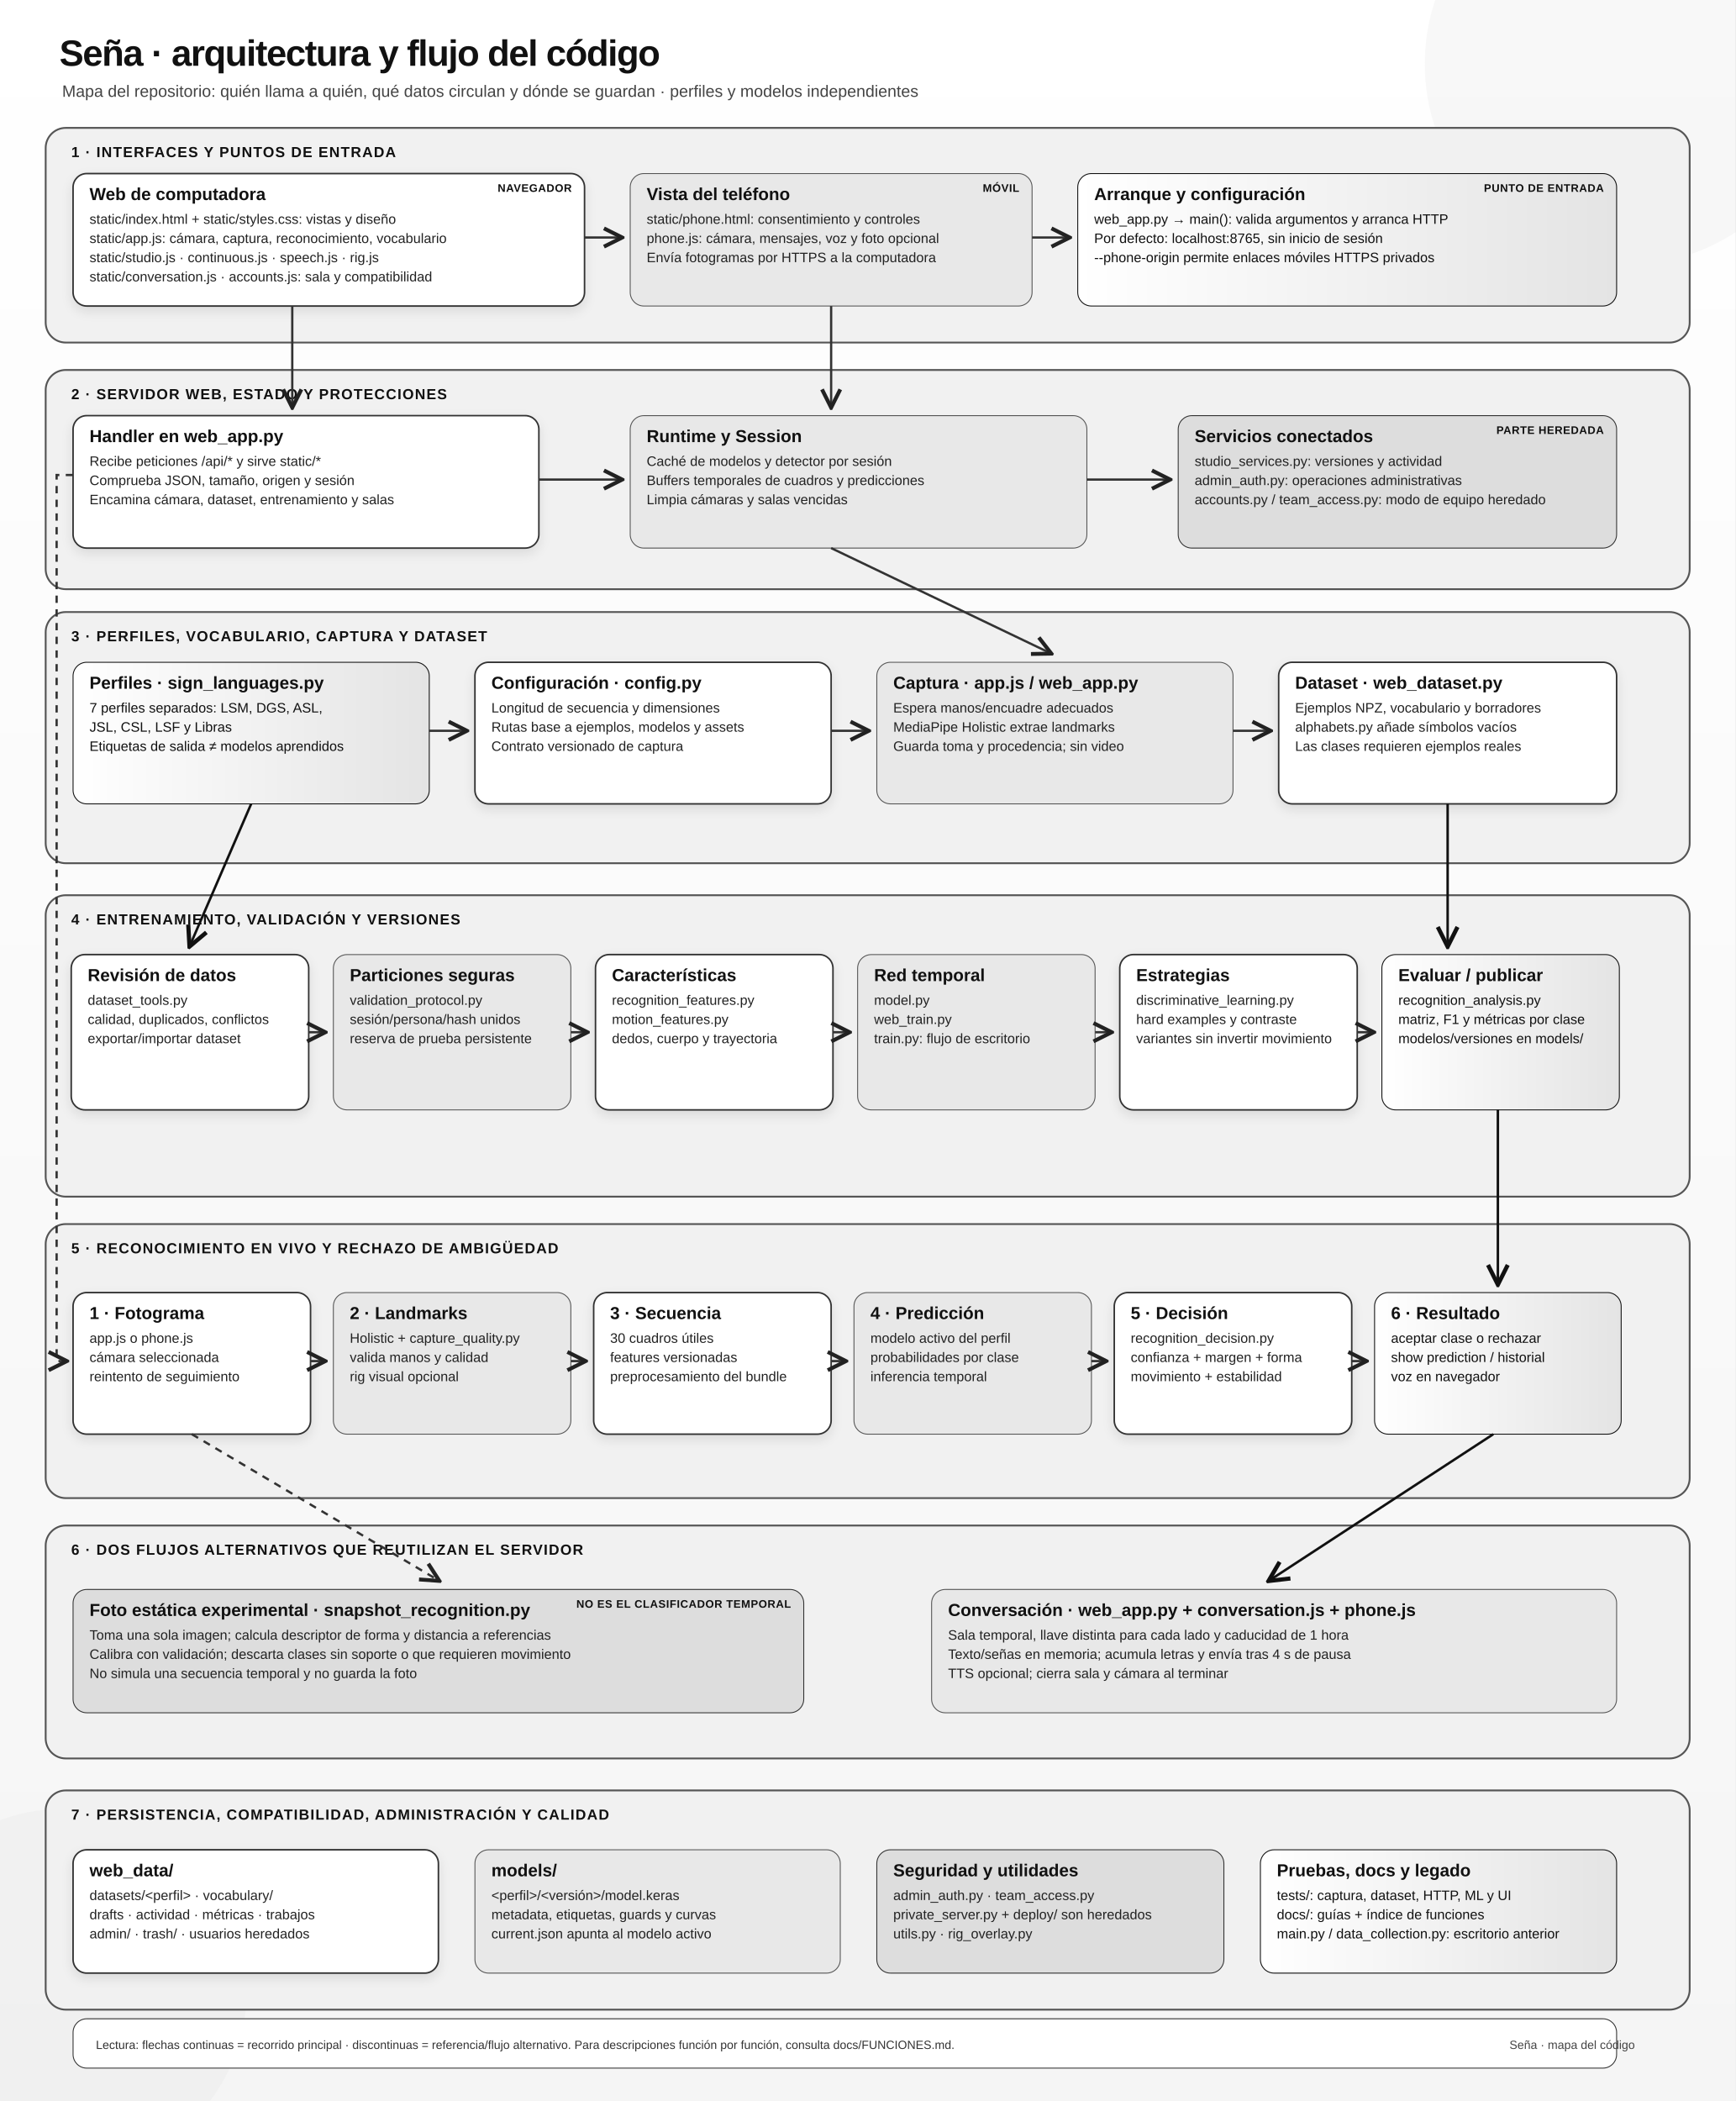
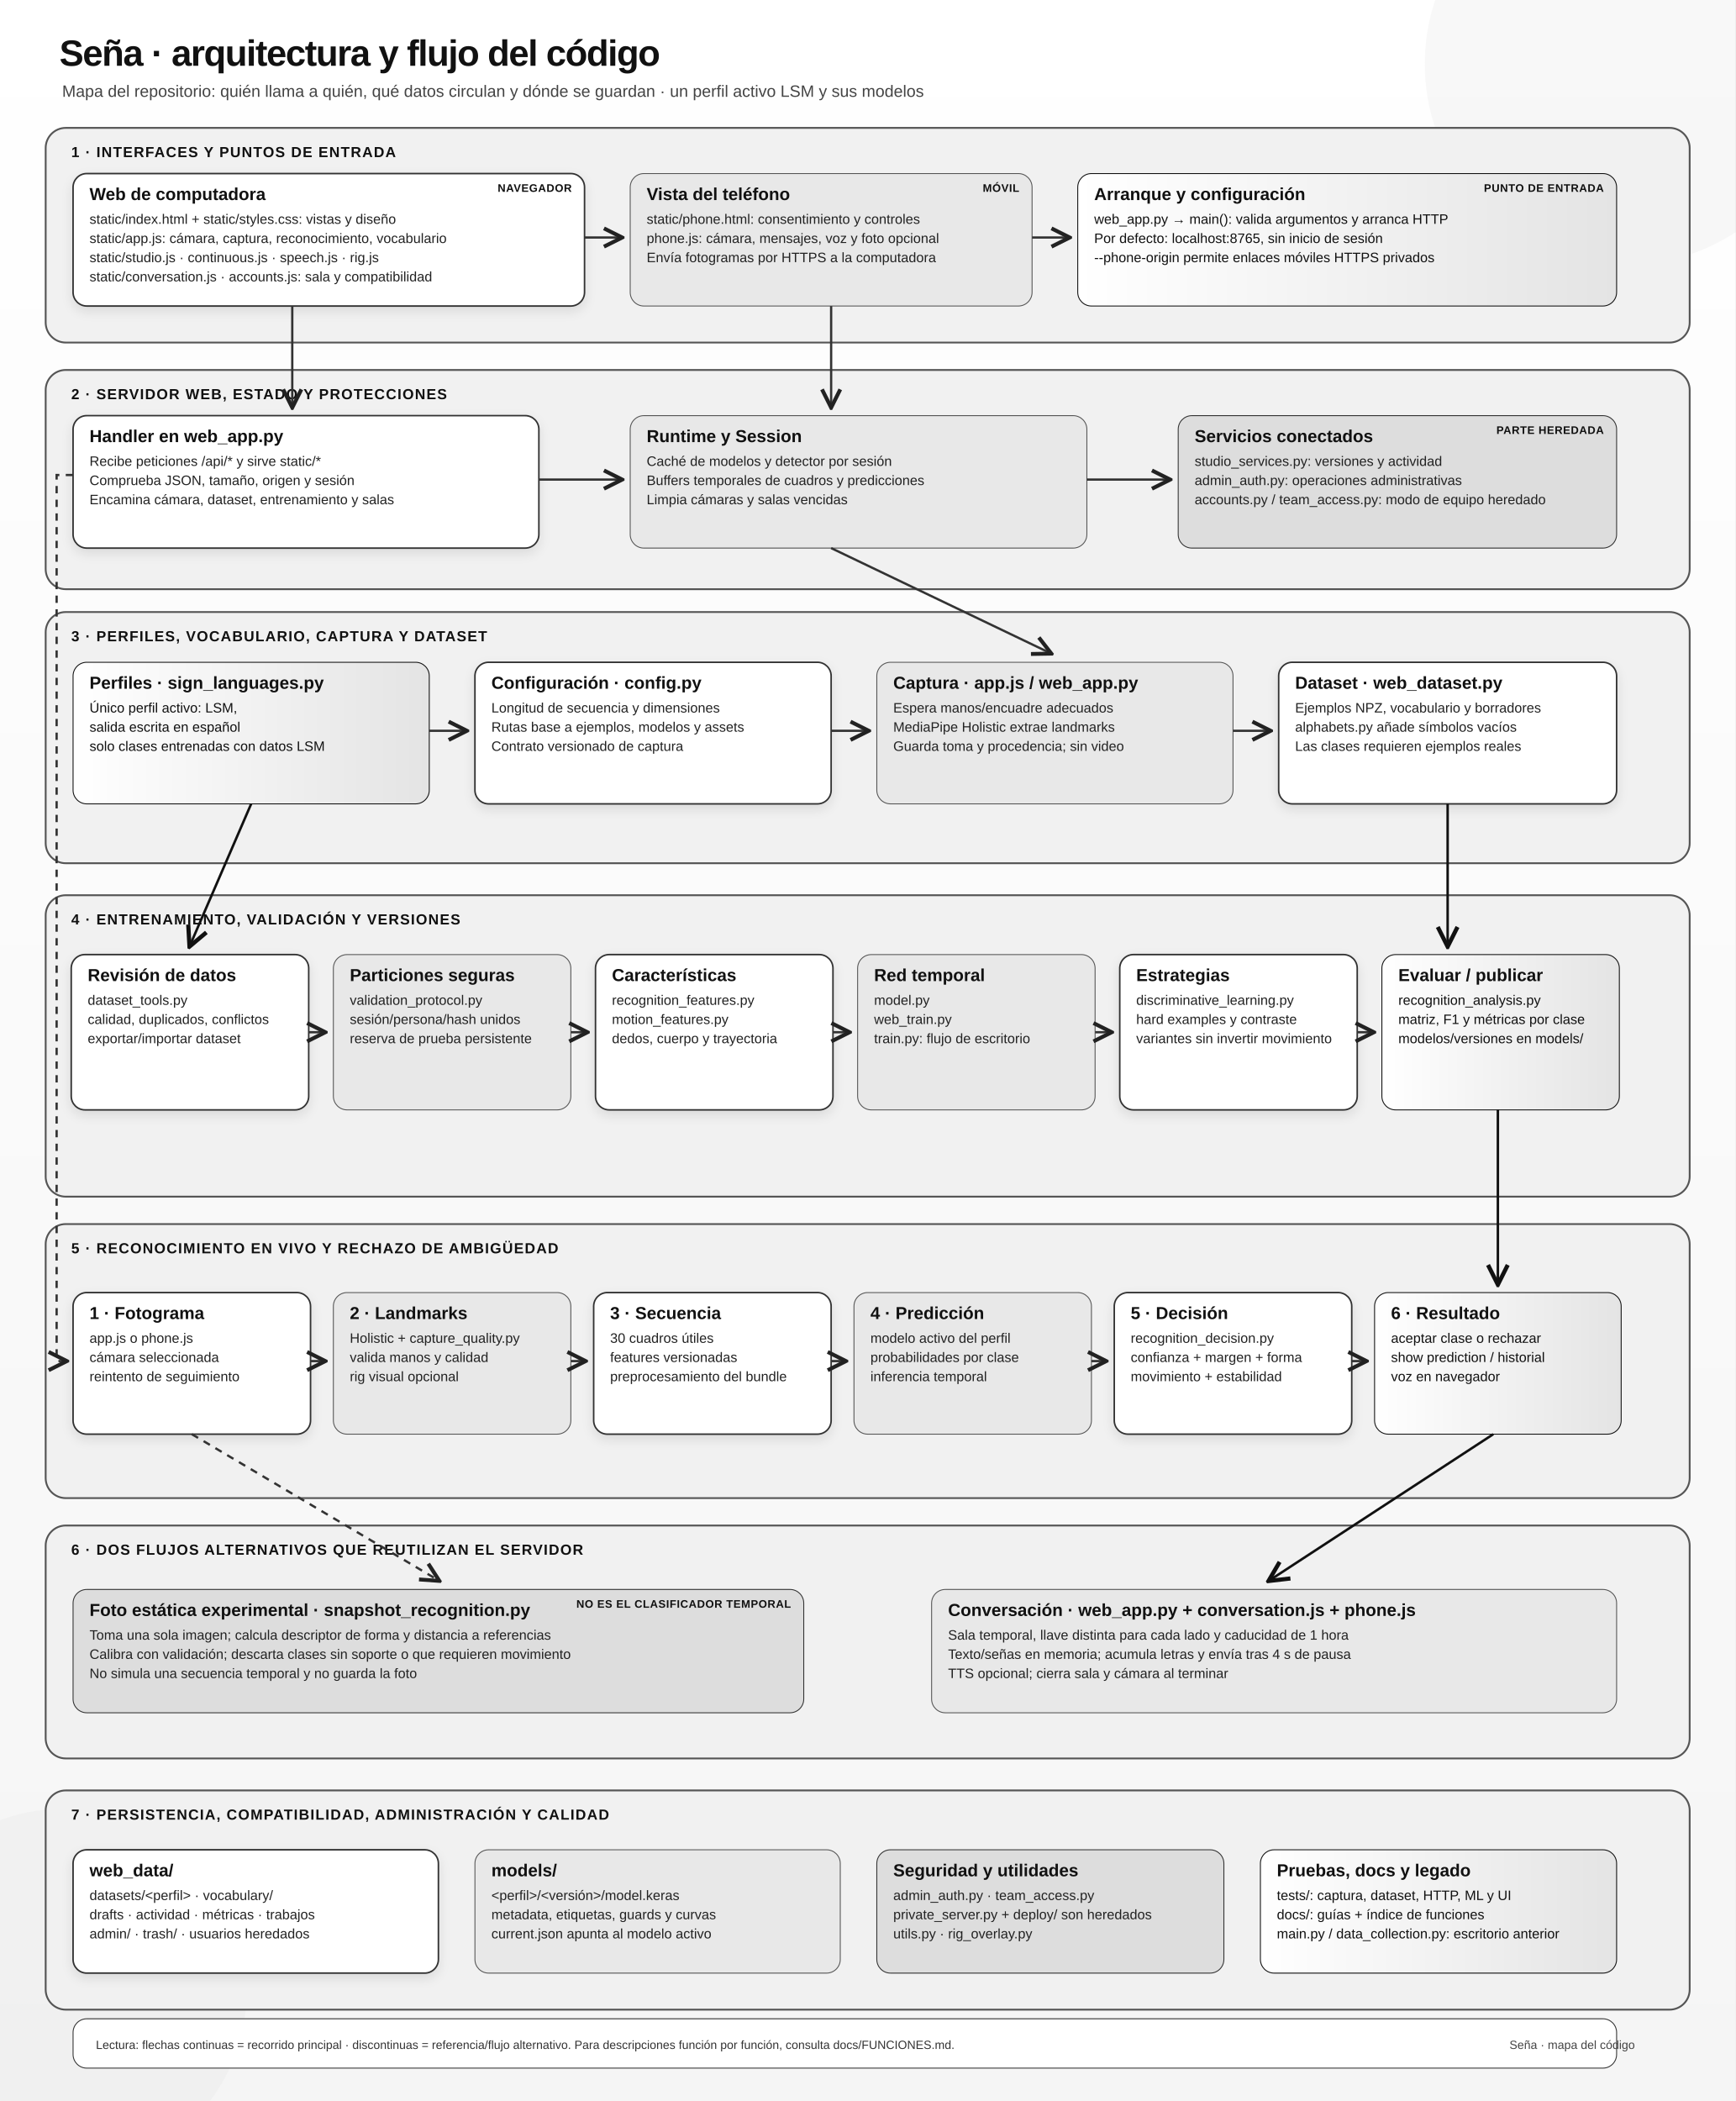
<svg xmlns="http://www.w3.org/2000/svg" width="1900" height="2300" viewBox="0 0 1900 2300" role="img" aria-labelledby="title desc">
  <defs>
    <linearGradient id="bg" x2="0" y2="1">
      <stop stop-color="#ffffff" />
      <stop offset="1" stop-color="#f5f5f5" />
    </linearGradient>
    <linearGradient id="lime" x2="1">
      <stop stop-color="#ffffff" />
      <stop offset="1" stop-color="#e4e4e4" />
    </linearGradient>
    <filter id="shadow" x="-15%" y="-15%" width="130%" height="135%">
      <feDropShadow dx="0" dy="5" stdDeviation="6" flood-color="#000" flood-opacity=".10" />
    </filter>
    <marker id="arr" markerWidth="10" markerHeight="10" refX="8.5" refY="5" orient="auto">
      <path d="M1 1L9 5 1 9" fill="none" stroke="#222222" stroke-width="1.7" />
    </marker>
    <marker id="arrL" markerWidth="10" markerHeight="10" refX="8.5" refY="5" orient="auto">
      <path d="M1 1L9 5 1 9" fill="none" stroke="#111111" stroke-width="1.7" />
    </marker>
    <style>
 text{font-family:Manrope,'Avenir Next',Arial,sans-serif;fill:#111111}
 .title{font-size:40px;font-weight:800;letter-spacing:-1.2px}.subtitle{font-size:18px;fill:#444444}
 .section{fill:#f1f1f1;stroke:#555555;stroke-width:2}.sectionTitle{font-size:16px;font-weight:800;fill:#111111;letter-spacing:1.1px}
 .card{fill:#ffffff;stroke:#333333;stroke-width:1.7;filter:url(#shadow)}.teal{fill:#e8e8e8;stroke:#555555}.gold{fill:#dddddd;stroke:#333333}.light{fill:url(#lime);stroke:#111111}
 .head{font-size:19px;font-weight:750}.body{font-size:15px;fill:#222222}.small{font-size:13px;fill:#444444}.dark{fill:#111111}
 .line{fill:none;stroke:#333333;stroke-width:2.5;marker-end:url(#arr)}.limeLine{fill:none;stroke:#111111;stroke-width:2.7;marker-end:url(#arrL)}.dashed{stroke-dasharray:8 7}
 .tag{font-size:12px;font-weight:800;fill:#111111;letter-spacing:.5px}.legend{font-size:13px;fill:#333333}
 </style>
  </defs>
  <rect width="100%" height="100%" fill="url(#bg)" />
  <circle cx="1780" cy="70" r="220" fill="#cccccc" opacity=".14" />
  <circle cx="70" cy="2180" r="200" fill="#cccccc" opacity=".12" />
  <text x="65" y="72" class="title">Seña · arquitectura y flujo del código</text>
-   <text x="68" y="106" class="subtitle">Mapa del repositorio: quién llama a quién, qué datos circulan y dónde se guardan · perfiles y modelos independientes</text>
+   <text x="68" y="106" class="subtitle">Mapa del repositorio: quién llama a quién, qué datos circulan y dónde se guardan · un perfil activo LSM y sus modelos</text>
  <rect x="50" y="140" width="1800" height="235" rx="22" class="section" />
  <text x="78" y="172" class="sectionTitle">1 · INTERFACES Y PUNTOS DE ENTRADA</text>
  <rect x="80" y="190" width="560" height="145" rx="15" class="card" />
  <text x="98" y="219" class="head ">Web de computadora</text>
  <text x="98" y="245" class="body ">static/index.html + static/styles.css: vistas y diseño</text>
  <text x="98" y="266" class="body ">static/app.js: cámara, captura, reconocimiento, vocabulario</text>
  <text x="98" y="287" class="body ">static/studio.js · continuous.js · speech.js · rig.js</text>
  <text x="98" y="308" class="body ">static/conversation.js · accounts.js: sala y compatibilidad</text>
  <text x="626" y="210" text-anchor="end" class="tag">NAVEGADOR</text>
  <rect x="690" y="190" width="440" height="145" rx="15" class="teal" />
  <text x="708" y="219" class="head ">Vista del teléfono</text>
  <text x="708" y="245" class="body ">static/phone.html: consentimiento y controles</text>
  <text x="708" y="266" class="body ">phone.js: cámara, mensajes, voz y foto opcional</text>
  <text x="708" y="287" class="body ">Envía fotogramas por HTTPS a la computadora</text>
  <text x="1116" y="210" text-anchor="end" class="tag">MÓVIL</text>
  <rect x="1180" y="190" width="590" height="145" rx="15" class="light" />
  <text x="1198" y="219" class="head dark">Arranque y configuración</text>
  <text x="1198" y="245" class="body dark">web_app.py → main(): valida argumentos y arranca HTTP</text>
  <text x="1198" y="266" class="body dark">Por defecto: localhost:8765, sin inicio de sesión</text>
  <text x="1198" y="287" class="body dark">--phone-origin permite enlaces móviles HTTPS privados</text>
  <text x="1756" y="210" text-anchor="end" class="tag">PUNTO DE ENTRADA</text>
  <path d="M640 260L680 260" class="line" />
  <path d="M1130 260L1170 260" class="line" />
  <rect x="50" y="405" width="1800" height="240" rx="22" class="section" />
  <text x="78" y="437" class="sectionTitle">2 · SERVIDOR WEB, ESTADO Y PROTECCIONES</text>
  <rect x="80" y="455" width="510" height="145" rx="15" class="card" />
  <text x="98" y="484" class="head ">Handler en web_app.py</text>
  <text x="98" y="510" class="body ">Recibe peticiones /api/* y sirve static/*</text>
  <text x="98" y="531" class="body ">Comprueba JSON, tamaño, origen y sesión</text>
  <text x="98" y="552" class="body ">Encamina cámara, dataset, entrenamiento y salas</text>
  <rect x="690" y="455" width="500" height="145" rx="15" class="teal" />
  <text x="708" y="484" class="head ">Runtime y Session</text>
  <text x="708" y="510" class="body ">Caché de modelos y detector por sesión</text>
  <text x="708" y="531" class="body ">Buffers temporales de cuadros y predicciones</text>
  <text x="708" y="552" class="body ">Limpia cámaras y salas vencidas</text>
  <rect x="1290" y="455" width="480" height="145" rx="15" class="gold" />
  <text x="1308" y="484" class="head ">Servicios conectados</text>
  <text x="1308" y="510" class="body ">studio_services.py: versiones y actividad</text>
  <text x="1308" y="531" class="body ">admin_auth.py: operaciones administrativas</text>
  <text x="1308" y="552" class="body ">accounts.py / team_access.py: modo de equipo heredado</text>
  <text x="1756" y="475" text-anchor="end" class="tag">PARTE HEREDADA</text>
  <path d="M320 335L320 445" class="line" />
  <path d="M910 335L910 445" class="line" />
  <path d="M590 525L680 525" class="line" />
  <path d="M1190 525L1280 525" class="line" />
  <rect x="50" y="670" width="1800" height="275" rx="22" class="section" />
  <text x="78" y="702" class="sectionTitle">3 · PERFILES, VOCABULARIO, CAPTURA Y DATASET</text>
  <rect x="80" y="725" width="390" height="155" rx="15" class="light" />
  <text x="98" y="754" class="head dark">Perfiles · sign_languages.py</text>
-   <text x="98" y="780" class="body dark">7 perfiles separados: LSM, DGS, ASL,</text>
-   <text x="98" y="801" class="body dark">JSL, CSL, LSF y Libras</text>
-   <text x="98" y="822" class="body dark">Etiquetas de salida ≠ modelos aprendidos</text>
+   <text x="98" y="780" class="body dark">Único perfil activo: LSM,</text>
+   <text x="98" y="801" class="body dark">salida escrita en español</text>
+   <text x="98" y="822" class="body dark">solo clases entrenadas con datos LSM</text>
  <rect x="520" y="725" width="390" height="155" rx="15" class="card" />
  <text x="538" y="754" class="head ">Configuración · config.py</text>
  <text x="538" y="780" class="body ">Longitud de secuencia y dimensiones</text>
  <text x="538" y="801" class="body ">Rutas base a ejemplos, modelos y assets</text>
  <text x="538" y="822" class="body ">Contrato versionado de captura</text>
  <rect x="960" y="725" width="390" height="155" rx="15" class="teal" />
  <text x="978" y="754" class="head ">Captura · app.js / web_app.py</text>
  <text x="978" y="780" class="body ">Espera manos/encuadre adecuados</text>
  <text x="978" y="801" class="body ">MediaPipe Holistic extrae landmarks</text>
  <text x="978" y="822" class="body ">Guarda toma y procedencia; sin video</text>
  <rect x="1400" y="725" width="370" height="155" rx="15" class="card" />
  <text x="1418" y="754" class="head ">Dataset · web_dataset.py</text>
  <text x="1418" y="780" class="body ">Ejemplos NPZ, vocabulario y borradores</text>
  <text x="1418" y="801" class="body ">alphabets.py añade símbolos vacíos</text>
  <text x="1418" y="822" class="body ">Las clases requieren ejemplos reales</text>
  <path d="M910 600L1150 715" class="line" />
  <path d="M470 800L510 800" class="line" />
  <path d="M910 800L950 800" class="line" />
  <path d="M1350 800L1390 800" class="line" />
  <rect x="50" y="980" width="1800" height="330" rx="22" class="section" />
  <text x="78" y="1012" class="sectionTitle">4 · ENTRENAMIENTO, VALIDACIÓN Y VERSIONES</text>
  <rect x="78" y="1045" width="260" height="170" rx="15" class="card" />
  <text x="96" y="1074" class="head ">Revisión de datos</text>
  <text x="96" y="1100" class="body ">dataset_tools.py</text>
  <text x="96" y="1121" class="body ">calidad, duplicados, conflictos</text>
  <text x="96" y="1142" class="body ">exportar/importar dataset</text>
  <rect x="365" y="1045" width="260" height="170" rx="15" class="teal" />
  <text x="383" y="1074" class="head ">Particiones seguras</text>
  <text x="383" y="1100" class="body ">validation_protocol.py</text>
  <text x="383" y="1121" class="body ">sesión/persona/hash unidos</text>
  <text x="383" y="1142" class="body ">reserva de prueba persistente</text>
  <rect x="652" y="1045" width="260" height="170" rx="15" class="card" />
  <text x="670" y="1074" class="head ">Características</text>
  <text x="670" y="1100" class="body ">recognition_features.py</text>
  <text x="670" y="1121" class="body ">motion_features.py</text>
  <text x="670" y="1142" class="body ">dedos, cuerpo y trayectoria</text>
  <rect x="939" y="1045" width="260" height="170" rx="15" class="teal" />
  <text x="957" y="1074" class="head ">Red temporal</text>
  <text x="957" y="1100" class="body ">model.py</text>
  <text x="957" y="1121" class="body ">web_train.py</text>
  <text x="957" y="1142" class="body ">train.py: flujo de escritorio</text>
  <rect x="1226" y="1045" width="260" height="170" rx="15" class="card" />
  <text x="1244" y="1074" class="head ">Estrategias</text>
  <text x="1244" y="1100" class="body ">discriminative_learning.py</text>
  <text x="1244" y="1121" class="body ">hard examples y contraste</text>
  <text x="1244" y="1142" class="body ">variantes sin invertir movimiento</text>
  <rect x="1513" y="1045" width="260" height="170" rx="15" class="light" />
  <text x="1531" y="1074" class="head dark">Evaluar / publicar</text>
  <text x="1531" y="1100" class="body dark">recognition_analysis.py</text>
  <text x="1531" y="1121" class="body dark">matriz, F1 y métricas por clase</text>
  <text x="1531" y="1142" class="body dark">modelos/versiones en models/</text>
  <path d="M275 880L208 1035" class="limeLine" />
  <path d="M338 1130L355 1130" class="line" />
  <path d="M625 1130L642 1130" class="line" />
  <path d="M912 1130L929 1130" class="line" />
  <path d="M1199 1130L1216 1130" class="line" />
  <path d="M1486 1130L1503 1130" class="line" />
  <path d="M1585 880L1585 1035" class="limeLine" />
  <rect x="50" y="1340" width="1800" height="300" rx="22" class="section" />
  <text x="78" y="1372" class="sectionTitle">5 · RECONOCIMIENTO EN VIVO Y RECHAZO DE AMBIGÜEDAD</text>
  <rect x="80" y="1415" width="260" height="155" rx="15" class="card" />
  <text x="98" y="1444" class="head ">1 · Fotograma</text>
  <text x="98" y="1470" class="body ">app.js o phone.js</text>
  <text x="98" y="1491" class="body ">cámara seleccionada</text>
  <text x="98" y="1512" class="body ">reintento de seguimiento</text>
  <rect x="365" y="1415" width="260" height="155" rx="15" class="teal" />
  <text x="383" y="1444" class="head ">2 · Landmarks</text>
  <text x="383" y="1470" class="body ">Holistic + capture_quality.py</text>
  <text x="383" y="1491" class="body ">valida manos y calidad</text>
  <text x="383" y="1512" class="body ">rig visual opcional</text>
  <rect x="650" y="1415" width="260" height="155" rx="15" class="card" />
  <text x="668" y="1444" class="head ">3 · Secuencia</text>
  <text x="668" y="1470" class="body ">30 cuadros útiles</text>
  <text x="668" y="1491" class="body ">features versionadas</text>
  <text x="668" y="1512" class="body ">preprocesamiento del bundle</text>
  <rect x="935" y="1415" width="260" height="155" rx="15" class="teal" />
  <text x="953" y="1444" class="head ">4 · Predicción</text>
  <text x="953" y="1470" class="body ">modelo activo del perfil</text>
  <text x="953" y="1491" class="body ">probabilidades por clase</text>
  <text x="953" y="1512" class="body ">inferencia temporal</text>
  <rect x="1220" y="1415" width="260" height="155" rx="15" class="card" />
  <text x="1238" y="1444" class="head ">5 · Decisión</text>
  <text x="1238" y="1470" class="body ">recognition_decision.py</text>
  <text x="1238" y="1491" class="body ">confianza + margen + forma</text>
  <text x="1238" y="1512" class="body ">movimiento + estabilidad</text>
  <rect x="1505" y="1415" width="270" height="155" rx="15" class="light" />
  <text x="1523" y="1444" class="head dark">6 · Resultado</text>
  <text x="1523" y="1470" class="body dark">aceptar clase o rechazar</text>
  <text x="1523" y="1491" class="body dark">show prediction / historial</text>
  <text x="1523" y="1512" class="body dark">voz en navegador</text>
  <path d="M340 1490L355 1490" class="line" />
  <path d="M625 1490L640 1490" class="line" />
  <path d="M910 1490L925 1490" class="line" />
  <path d="M1195 1490L1210 1490" class="line" />
  <path d="M1480 1490L1495 1490" class="line" />
  <path d="M1640 1215L1640 1405" class="limeLine" />
  <path d="M80 520H62V1490H72" class="line dashed" />
  <rect x="50" y="1670" width="1800" height="255" rx="22" class="section" />
  <text x="78" y="1702" class="sectionTitle">6 · DOS FLUJOS ALTERNATIVOS QUE REUTILIZAN EL SERVIDOR</text>
  <rect x="80" y="1740" width="800" height="135" rx="15" class="gold" />
  <text x="98" y="1769" class="head ">Foto estática experimental · snapshot_recognition.py</text>
  <text x="98" y="1795" class="body ">Toma una sola imagen; calcula descriptor de forma y distancia a referencias</text>
  <text x="98" y="1816" class="body ">Calibra con validación; descarta clases sin soporte o que requieren movimiento</text>
  <text x="98" y="1837" class="body ">No simula una secuencia temporal y no guarda la foto</text>
  <text x="866" y="1760" text-anchor="end" class="tag">NO ES EL CLASIFICADOR TEMPORAL</text>
  <rect x="1020" y="1740" width="750" height="135" rx="15" class="teal" />
  <text x="1038" y="1769" class="head ">Conversación · web_app.py + conversation.js + phone.js</text>
  <text x="1038" y="1795" class="body ">Sala temporal, llave distinta para cada lado y caducidad de 1 hora</text>
  <text x="1038" y="1816" class="body ">Texto/señas en memoria; acumula letras y envía tras 4 s de pausa</text>
  <text x="1038" y="1837" class="body ">TTS opcional; cierra sala y cámara al terminar</text>
  <path d="M210 1570L480 1730" class="line dashed" />
  <path d="M1635 1570L1390 1730" class="limeLine" />
  <rect x="50" y="1960" width="1800" height="240" rx="22" class="section" />
  <text x="78" y="1992" class="sectionTitle">7 · PERSISTENCIA, COMPATIBILIDAD, ADMINISTRACIÓN Y CALIDAD</text>
  <rect x="80" y="2025" width="400" height="135" rx="15" class="card" />
  <text x="98" y="2054" class="head ">web_data/</text>
  <text x="98" y="2080" class="body ">datasets/&lt;perfil&gt; · vocabulary/</text>
  <text x="98" y="2101" class="body ">drafts · actividad · métricas · trabajos</text>
  <text x="98" y="2122" class="body ">admin/ · trash/ · usuarios heredados</text>
  <rect x="520" y="2025" width="400" height="135" rx="15" class="teal" />
  <text x="538" y="2054" class="head ">models/</text>
  <text x="538" y="2080" class="body ">&lt;perfil&gt;/&lt;versión&gt;/model.keras</text>
  <text x="538" y="2101" class="body ">metadata, etiquetas, guards y curvas</text>
  <text x="538" y="2122" class="body ">current.json apunta al modelo activo</text>
  <rect x="960" y="2025" width="380" height="135" rx="15" class="gold" />
  <text x="978" y="2054" class="head ">Seguridad y utilidades</text>
  <text x="978" y="2080" class="body ">admin_auth.py · team_access.py</text>
  <text x="978" y="2101" class="body ">private_server.py + deploy/ son heredados</text>
  <text x="978" y="2122" class="body ">utils.py · rig_overlay.py</text>
  <rect x="1380" y="2025" width="390" height="135" rx="15" class="light" />
  <text x="1398" y="2054" class="head dark">Pruebas, docs y legado</text>
  <text x="1398" y="2080" class="body dark">tests/: captura, dataset, HTTP, ML y UI</text>
  <text x="1398" y="2101" class="body dark">docs/: guías + índice de funciones</text>
  <text x="1398" y="2122" class="body dark">main.py / data_collection.py: escritorio anterior</text>
  <rect x="80" y="2210" width="1690" height="54" rx="15" fill="#ffffff" stroke="#333333" />
  <text x="105" y="2243" class="legend">Lectura: flechas continuas = recorrido principal · discontinuas = referencia/flujo alternativo. Para descripciones función por función, consulta docs/FUNCIONES.md.</text>
  <text x="1790" y="2243" text-anchor="end" class="small">Seña · mapa del código</text>
</svg>
